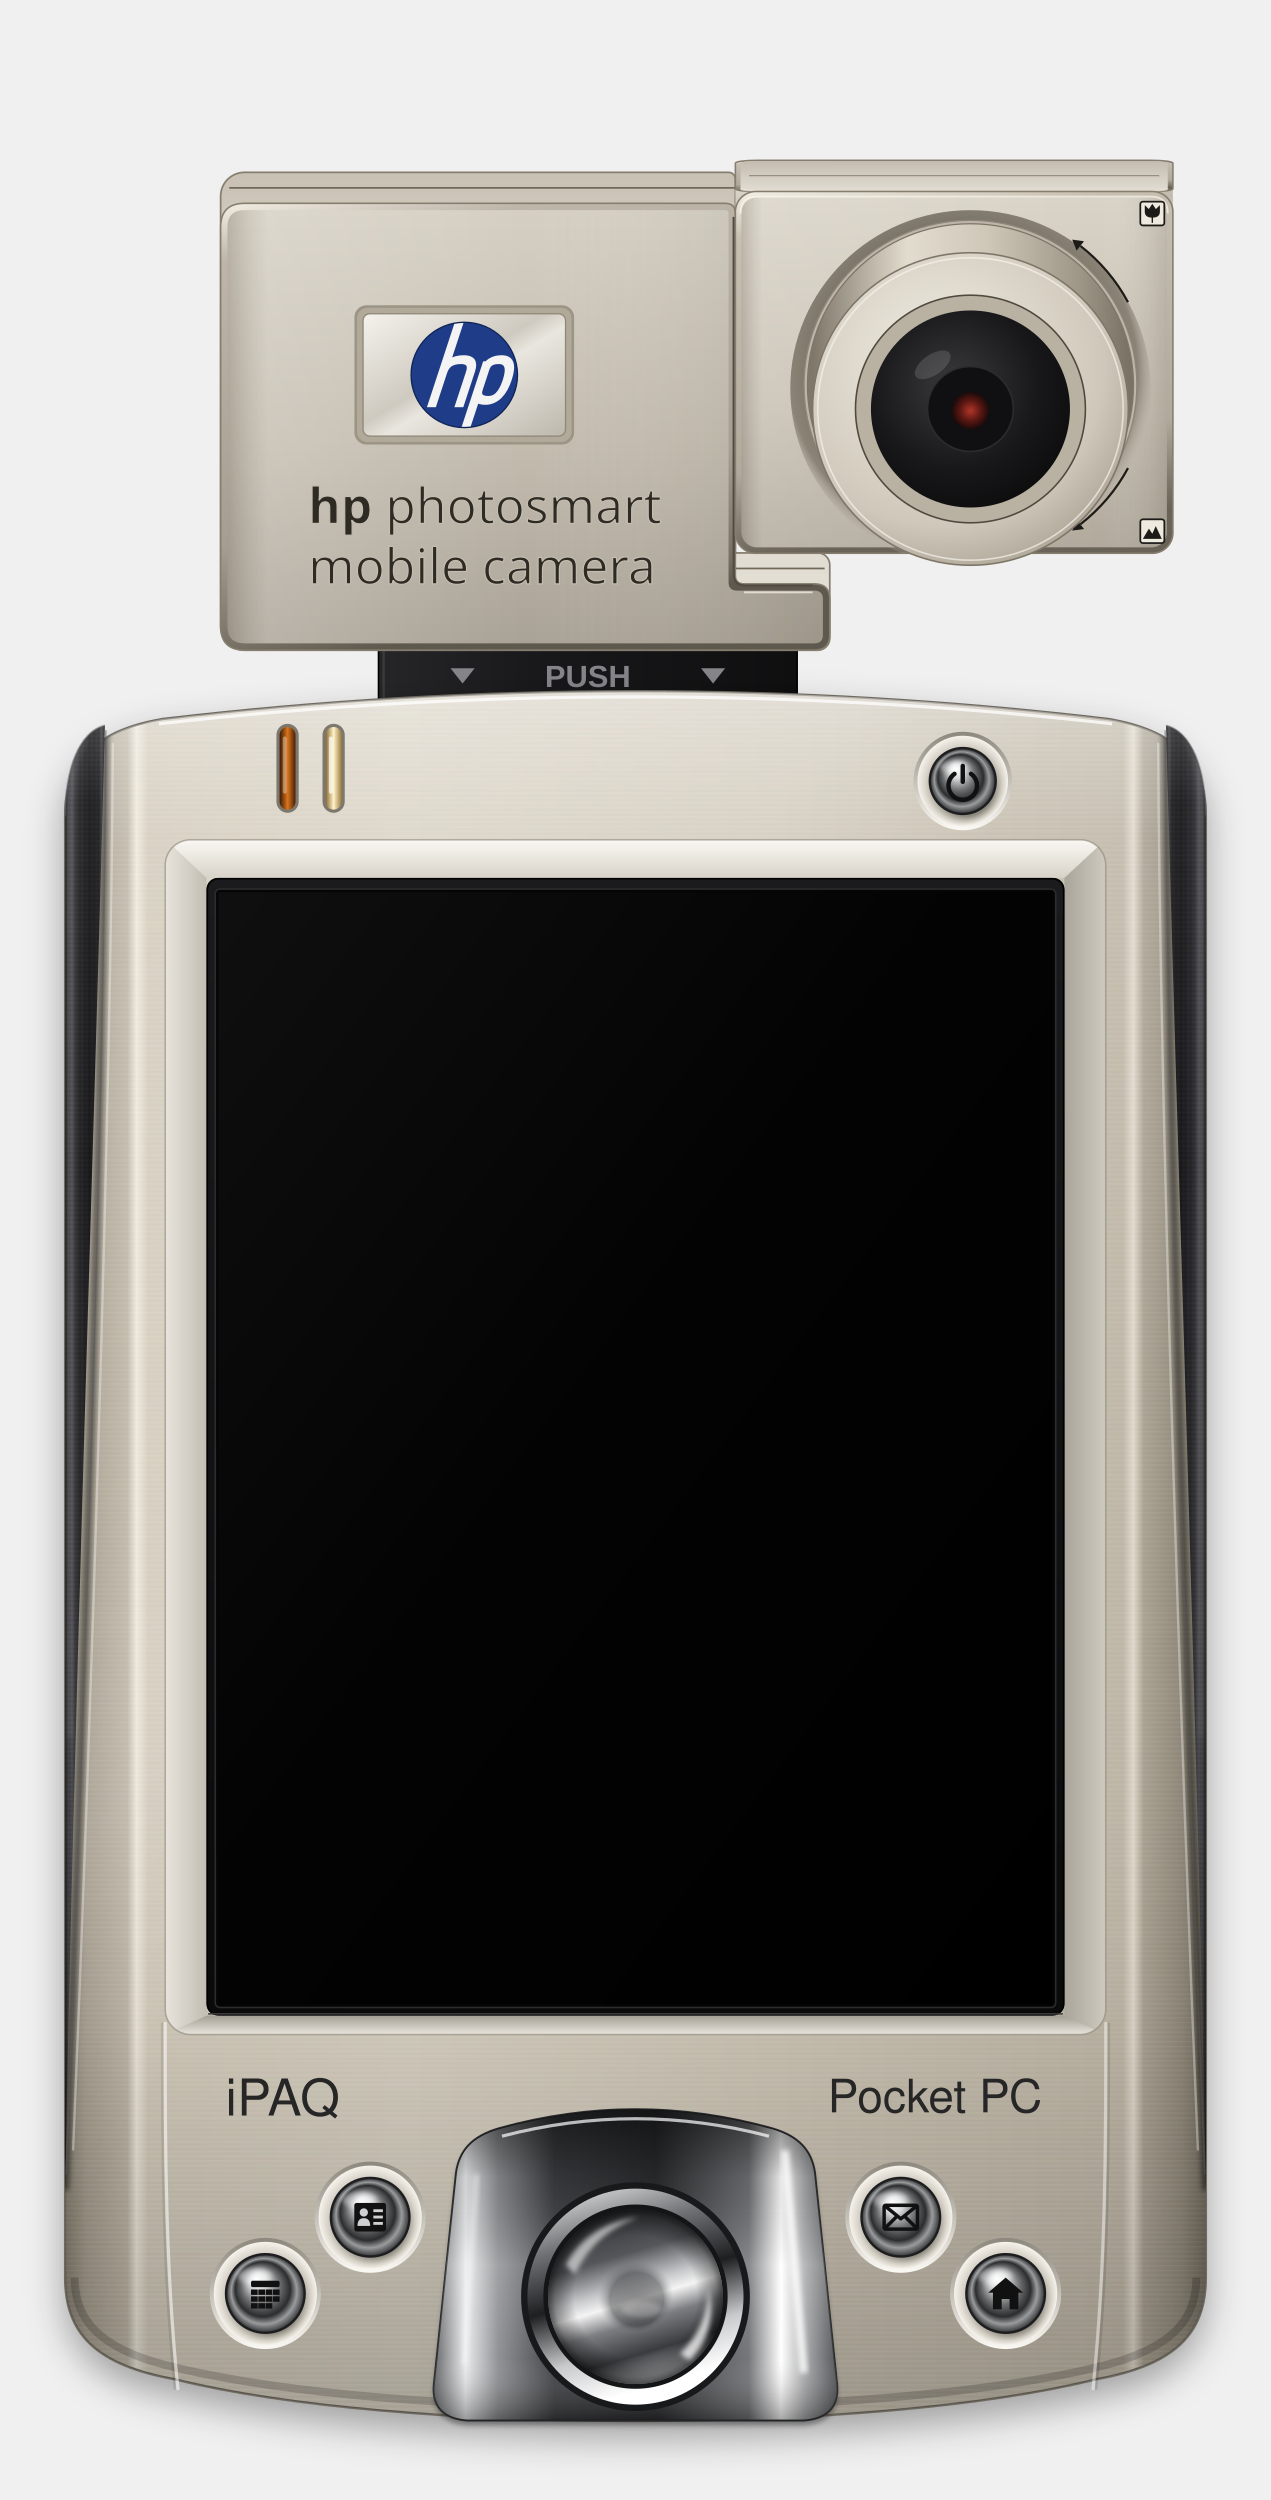
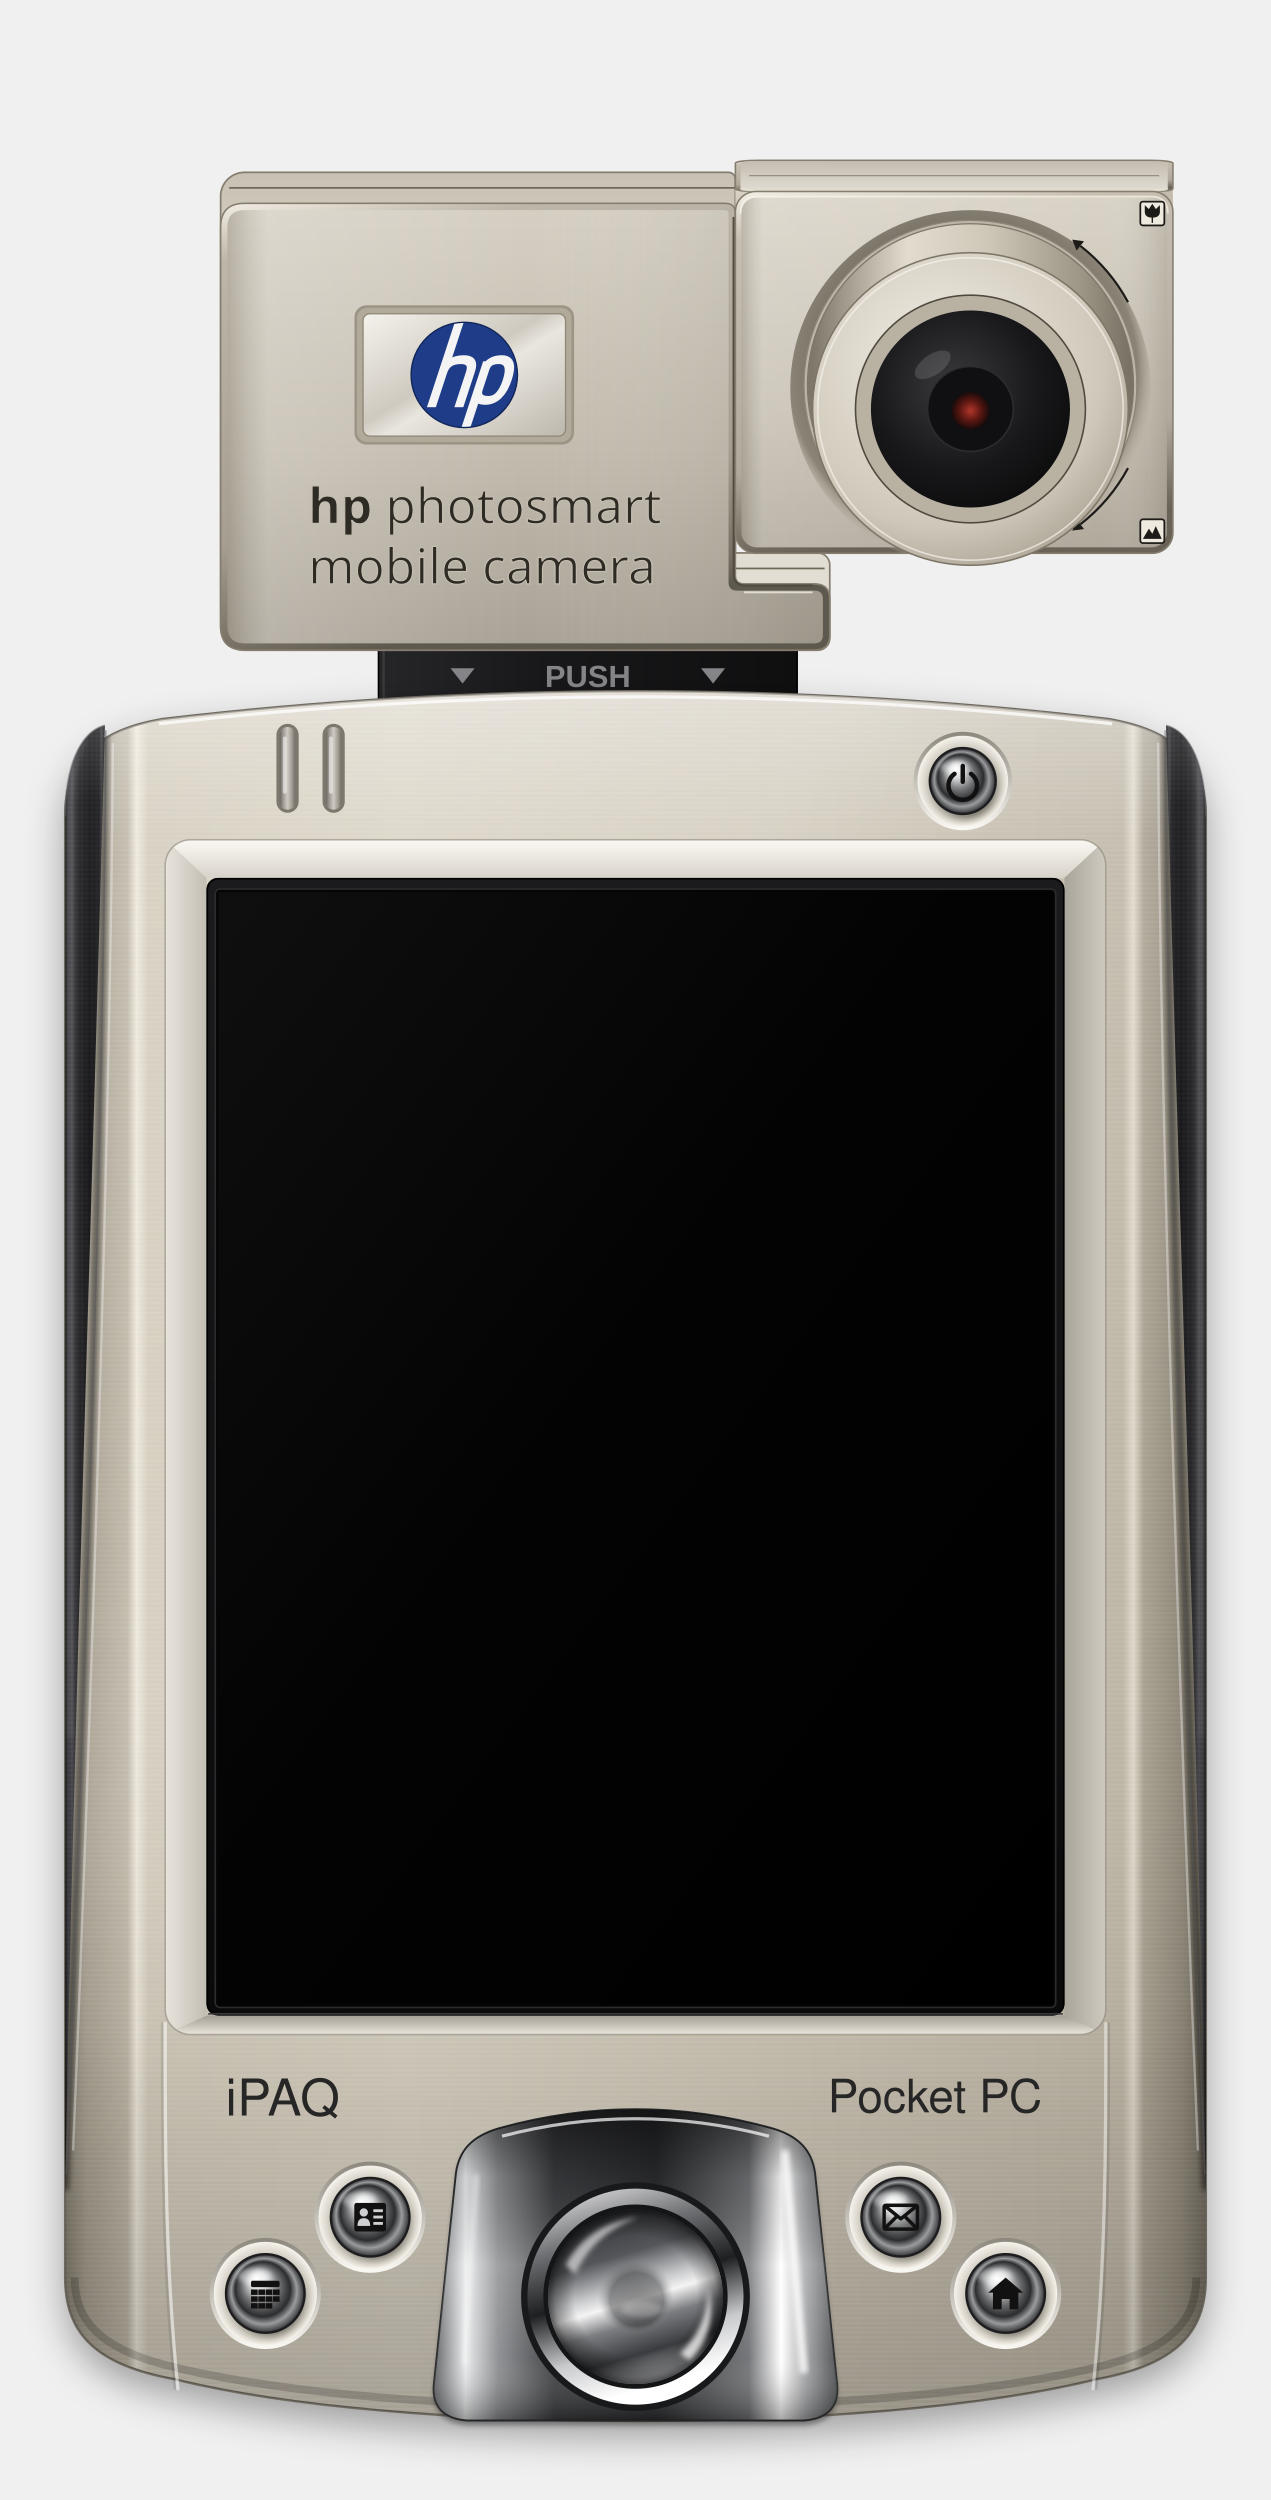
<svg xmlns="http://www.w3.org/2000/svg" viewBox="0 -393.6 800 1573.6" role="img" aria-labelledby="frame-camera-title" data-camera="front">
  <defs>
    <linearGradient id="ip-face-h" x1="0" y1="0" x2="1" y2="0">
      <stop offset="0" stop-color="#7b7467" />
      <stop offset="0.022" stop-color="#a49c8c" />
      <stop offset="0.058" stop-color="#bdb5a5" />
      <stop offset="0.066" stop-color="#ede7da" />
      <stop offset="0.076" stop-color="#d3cbbb" />
      <stop offset="0.3" stop-color="#d8d1c2" />
      <stop offset="0.62" stop-color="#cdc5b5" />
      <stop offset="0.924" stop-color="#bfb7a7" />
      <stop offset="0.933" stop-color="#e0d9cb" />
      <stop offset="0.942" stop-color="#aaa292" />
      <stop offset="0.975" stop-color="#8f8879" />
      <stop offset="1" stop-color="#6a6459" />
    </linearGradient>
    <linearGradient id="ip-face-v" x1="0" y1="0" x2="0" y2="1">
      <stop offset="0" stop-color="#fff" stop-opacity="0.4" />
      <stop offset="0.09" stop-color="#fff" stop-opacity="0.12" />
      <stop offset="0.5" stop-color="#fff" stop-opacity="0" />
      <stop offset="0.78" stop-color="#000" stop-opacity="0.05" />
      <stop offset="1" stop-color="#000" stop-opacity="0.22" />
    </linearGradient>
    <linearGradient id="ip-sheen" x1="0" y1="0" x2="1" y2="1">
      <stop offset="0" stop-color="#fff" stop-opacity="0" />
      <stop offset="0.35" stop-color="#fff" stop-opacity="0.12" />
      <stop offset="0.45" stop-color="#fff" stop-opacity="0" />
      <stop offset="1" stop-color="#fff" stop-opacity="0" />
    </linearGradient>
    <pattern id="ip-brush" width="6" height="3" patternUnits="userSpaceOnUse">
      <rect width="6" height="1" fill="#fff" fill-opacity="0.045" />
      <rect y="2" width="6" height="0.6" fill="#000" fill-opacity="0.018" />
    </pattern>
    <linearGradient id="ip-rail" x1="0" y1="0" x2="1" y2="0">
      <stop offset="0" stop-color="#1a1a1c" />
      <stop offset="0.07" stop-color="#3b3b3f" />
      <stop offset="0.16" stop-color="#4a4a4f" />
      <stop offset="0.32" stop-color="#2a2a2d" />
      <stop offset="0.6" stop-color="#1b1b1d" />
      <stop offset="0.84" stop-color="#202023" />
      <stop offset="0.92" stop-color="#38383c" />
      <stop offset="0.96" stop-color="#2a2a2d" />
      <stop offset="1" stop-color="#0c0c0d" />
    </linearGradient>
    <linearGradient id="ip-rail-r" href="#ip-rail" x1="1" y1="0" x2="0" y2="0" />
    <linearGradient id="ip-rail-v" x1="0" y1="0" x2="0" y2="1">
      <stop offset="0" stop-color="#fff" stop-opacity="0.16" />
      <stop offset="0.05" stop-color="#fff" stop-opacity="0.04" />
      <stop offset="0.3" stop-color="#fff" stop-opacity="0" />
      <stop offset="0.9" stop-color="#000" stop-opacity="0.08" />
      <stop offset="1" stop-color="#000" stop-opacity="0.35" />
    </linearGradient>
    <pattern id="ip-rail-tex" width="3" height="3" patternUnits="userSpaceOnUse">
      <circle cx="0.8" cy="0.8" r="0.55" fill="#fff" fill-opacity="0.05" />
      <circle cx="2.3" cy="2.2" r="0.6" fill="#000" fill-opacity="0.18" />
    </pattern>
    <path id="ip-grip-l" d="M66,63 C50,67 41,90 41,120 V985 C46,700 60,300 66,63 Z" />
    <path id="ip-grip-r" d="M734,63 C750,67 759,90 759,120 V985 C754,700 740,300 734,63 Z" />
    <linearGradient id="ip-bev-top" x1="0" y1="0" x2="0" y2="1">
      <stop offset="0" stop-color="#faf8f3" />
      <stop offset="1" stop-color="#d8d3c9" />
    </linearGradient>
    <linearGradient id="ip-bev-bot" x1="0" y1="0" x2="0" y2="1">
      <stop offset="0" stop-color="#a39e93" />
      <stop offset="1" stop-color="#e9e5dd" />
    </linearGradient>
    <linearGradient id="ip-bev-l" x1="0" y1="0" x2="1" y2="0">
      <stop offset="0" stop-color="#e8e4dc" />
      <stop offset="1" stop-color="#c3beb3" />
    </linearGradient>
    <linearGradient id="ip-bev-r" x1="0" y1="0" x2="1" y2="0">
      <stop offset="0" stop-color="#aaa59a" />
      <stop offset="1" stop-color="#cfcac0" />
    </linearGradient>
    <linearGradient id="ip-bezel" x1="0" y1="0" x2="0" y2="1">
      <stop offset="0" stop-color="#1b1b1d" />
      <stop offset="1" stop-color="#0a0a0b" />
    </linearGradient>
    <linearGradient id="ip-glass" x1="0" y1="0" x2="1" y2="1">
      <stop offset="0" stop-color="#fff" stop-opacity="0.06" />
      <stop offset="0.45" stop-color="#fff" stop-opacity="0.012" />
      <stop offset="1" stop-color="#fff" stop-opacity="0" />
    </linearGradient>
-     <linearGradient id="ip-led-a" x1="0" y1="0" x2="1" y2="0">
-       <stop offset="0" stop-color="#3b1a05" />
-       <stop offset="0.5" stop-color="#d9741c" />
-       <stop offset="1" stop-color="#4a2006" />
-     </linearGradient>
-     <linearGradient id="ip-led-b" x1="0" y1="0" x2="1" y2="0">
-       <stop offset="0" stop-color="#8a6a35" />
-       <stop offset="0.5" stop-color="#fff3c8" />
-       <stop offset="1" stop-color="#9a7a40" />
+     <linearGradient id="ip-led-shade" x1="0" y1="0" x2="1" y2="0">
+       <stop offset="0" stop-color="#000" stop-opacity="0.45" />
+       <stop offset="0.5" stop-color="#fff" stop-opacity="0.3" />
+       <stop offset="1" stop-color="#000" stop-opacity="0.4" />
    </linearGradient>
    <radialGradient id="ip-dish" cx="0.5" cy="0.5" r="0.5" fx="0.6" fy="0.72">
      <stop offset="0.6" stop-color="#8f8a80" />
      <stop offset="0.85" stop-color="#d7d2c8" />
      <stop offset="1" stop-color="#f6f3ec" />
    </radialGradient>
    <linearGradient id="ip-dish-rim" x1="0" y1="0" x2="0" y2="1">
      <stop offset="0" stop-color="#8d887d" />
      <stop offset="1" stop-color="#fbf9f4" />
    </linearGradient>
    <radialGradient id="ip-chrome" cx="0.5" cy="0.5" r="0.5" fx="0.38" fy="0.3">
      <stop offset="0" stop-color="#ffffff" />
      <stop offset="0.22" stop-color="#d9dadb" />
      <stop offset="0.5" stop-color="#6d6e70" />
      <stop offset="0.72" stop-color="#2c2d2f" />
      <stop offset="0.86" stop-color="#9a9b9d" />
      <stop offset="1" stop-color="#404143" />
    </radialGradient>
    <linearGradient id="ip-chrome-ring" x1="0" y1="0" x2="0.3" y2="1">
      <stop offset="0" stop-color="#f4f4f4" />
      <stop offset="0.3" stop-color="#707174" />
      <stop offset="0.55" stop-color="#1e1f21" />
      <stop offset="0.8" stop-color="#c9cacc" />
      <stop offset="1" stop-color="#fff" />
    </linearGradient>
    <linearGradient id="ip-housing" x1="0" y1="0" x2="1" y2="0">
      <stop offset="0" stop-color="#5b5c5f" />
      <stop offset="0.08" stop-color="#e9eaeb" />
      <stop offset="0.16" stop-color="#8c8d90" />
      <stop offset="0.3" stop-color="#3a3b3e" />
      <stop offset="0.55" stop-color="#2a2b2d" />
      <stop offset="0.78" stop-color="#6f7073" />
      <stop offset="0.86" stop-color="#ffffff" />
      <stop offset="0.92" stop-color="#a5a6a8" />
      <stop offset="1" stop-color="#4a4b4e" />
    </linearGradient>
    <linearGradient id="ip-housing-v" x1="0" y1="0" x2="0" y2="1">
      <stop offset="0" stop-color="#000" stop-opacity="0.55" />
      <stop offset="0.22" stop-color="#000" stop-opacity="0.1" />
      <stop offset="0.5" stop-color="#fff" stop-opacity="0.18" />
      <stop offset="0.8" stop-color="#fff" stop-opacity="0.05" />
      <stop offset="1" stop-color="#000" stop-opacity="0.35" />
    </linearGradient>
    <linearGradient id="ip-joy" x1="0.2" y1="0" x2="0.5" y2="1">
      <stop offset="0" stop-color="#2b2c2e" />
      <stop offset="0.3" stop-color="#55565a" />
      <stop offset="0.48" stop-color="#c9cacc" />
      <stop offset="0.56" stop-color="#f4f4f4" />
      <stop offset="0.68" stop-color="#7c7d80" />
      <stop offset="0.85" stop-color="#3a3b3e" />
      <stop offset="1" stop-color="#b6b7b9" />
    </linearGradient>
    <radialGradient id="ip-joy-rim" cx="0.5" cy="0.5" r="0.5">
      <stop offset="0.7" stop-color="#000" stop-opacity="0" />
      <stop offset="0.92" stop-color="#000" stop-opacity="0.35" />
      <stop offset="1" stop-color="#000" stop-opacity="0.6" />
    </radialGradient>
    <radialGradient id="ip-dimple" cx="0.5" cy="0.5" r="0.5" fx="0.55" fy="0.62">
      <stop offset="0" stop-color="#111" />
      <stop offset="0.7" stop-color="#2d2e30" />
      <stop offset="1" stop-color="#8e8f92" stop-opacity="0" />
    </radialGradient>
    <filter id="ip-shadow" x="-10%" y="-10%" width="120%" height="125%">
      <feGaussianBlur in="SourceAlpha" stdDeviation="12" />
      <feOffset dy="10" result="b" />
      <feFlood flood-color="#000" flood-opacity="0.35" />
      <feComposite in2="b" operator="in" />
    </filter>
    <filter id="ip-soft" x="-30%" y="-30%" width="160%" height="160%">
      <feGaussianBlur stdDeviation="1.6" />
    </filter>
    <clipPath id="ip-face-clip">
      <path d="M41,120 C41,84 62,66 102,59 Q400,24 698,59 C738,66 759,84 759,120 V1040 C759,1075 740,1095 690,1104 C550,1139 250,1139 110,1104 C60,1095 41,1075 41,1040 Z" />
    </clipPath>
    <clipPath id="ip-frame-clip">
      <rect x="104" y="135" width="592" height="752" rx="16" />
    </clipPath>
    <g id="ip-dish-btn">
      <circle r="35" fill="url(#ip-dish-rim)" />
      <circle r="32.5" fill="url(#ip-dish)" />
      <circle r="25.5" fill="#1d1d1f" />
      <circle r="24" fill="url(#ip-chrome)" />
      <ellipse cx="-7" cy="-11" rx="11" ry="5" fill="#fff" fill-opacity="0.45" filter="url(#ip-soft)" />
    </g>
  </defs>
  <g id="photosmart-camera" transform="matrix(1.08 0 -0 1.08 138.88 -341.2)" role="img" aria-labelledby="photosmart-t photosmart-d">
    <defs>
      <linearGradient id="photosmart-gBody" x1="0" y1="0" x2="0" y2="1">
        <stop offset="0" stop-color="#d5cfc3" />
        <stop offset=".55" stop-color="#c2bbae" />
        <stop offset="1" stop-color="#a9a296" />
      </linearGradient>
      <linearGradient id="photosmart-gBodyH" x1="0" y1="0" x2="1" y2="0">
        <stop offset="0" stop-color="#6f6858" stop-opacity=".28" />
        <stop offset=".07" stop-color="#fff" stop-opacity=".18" />
        <stop offset=".5" stop-color="#fff" stop-opacity="0" />
        <stop offset="1" stop-color="#5a5446" stop-opacity=".16" />
      </linearGradient>
      <linearGradient id="photosmart-gHead" x1="0" y1="0" x2="0" y2="1">
        <stop offset="0" stop-color="#d9d3c7" />
        <stop offset=".6" stop-color="#c6bfb2" />
        <stop offset="1" stop-color="#b0a99c" />
      </linearGradient>
      <linearGradient id="photosmart-gHeadH" x1="0" y1="0" x2="1" y2="0">
        <stop offset="0" stop-color="#5a5446" stop-opacity=".22" />
        <stop offset=".05" stop-color="#fff" stop-opacity=".15" />
        <stop offset=".85" stop-color="#fff" stop-opacity="0" />
        <stop offset="1" stop-color="#5a5446" stop-opacity=".2" />
      </linearGradient>
      <linearGradient id="photosmart-gTop" x1="0" y1="0" x2="0" y2="1">
        <stop offset="0" stop-color="#c3bcb0" />
        <stop offset="1" stop-color="#e2ddd3" />
      </linearGradient>
      <linearGradient id="photosmart-gTopB" x1="0" y1="0" x2="0" y2="1">
        <stop offset="0" stop-color="#c7c0b3" />
        <stop offset=".25" stop-color="#ddd8cd" />
        <stop offset="1" stop-color="#e4dfd5" />
      </linearGradient>
      <linearGradient id="photosmart-gIpaq" x1="0" y1="0" x2="0" y2="1">
        <stop offset="0" stop-color="#d3d4d1" />
        <stop offset=".15" stop-color="#c3c4c1" />
        <stop offset="1" stop-color="#b3b4b1" />
      </linearGradient>
      <linearGradient id="photosmart-gUnder" x1="0" y1="0" x2="0" y2="1">
        <stop offset="0" stop-color="#a8a090" />
        <stop offset="1" stop-color="#8f8778" />
      </linearGradient>
      <radialGradient id="photosmart-gDish" cx=".7" cy=".45" r=".8">
        <stop offset="0" stop-color="#d3cdc1" />
        <stop offset=".6" stop-color="#c3bcaf" />
        <stop offset="1" stop-color="#9d968a" />
      </radialGradient>
      <linearGradient id="photosmart-gWall" gradientUnits="userSpaceOnUse" x1="345" y1="0" x2="529" y2="0">
        <stop offset="0" stop-color="#7f786a" />
        <stop offset=".3" stop-color="#e2dccf" />
        <stop offset=".55" stop-color="#cfc8b9" />
        <stop offset=".85" stop-color="#9d9586" />
        <stop offset="1" stop-color="#7a7365" />
      </linearGradient>
      <radialGradient id="photosmart-gRing" cx=".4" cy=".35" r=".75">
        <stop offset="0" stop-color="#f1ede4" />
        <stop offset=".7" stop-color="#cfc8ba" />
        <stop offset="1" stop-color="#a59d8e" />
      </radialGradient>
      <radialGradient id="photosmart-gGlass" cx=".42" cy=".38" r=".7">
        <stop offset="0" stop-color="#3a3a3c" />
        <stop offset=".6" stop-color="#18181a" />
        <stop offset="1" stop-color="#0b0b0c" />
      </radialGradient>
      <radialGradient id="photosmart-gPupil" cx=".5" cy=".5" r=".5">
        <stop offset="0" stop-color="#b0362a" />
        <stop offset=".55" stop-color="#5c1712" />
        <stop offset="1" stop-color="#1a0b0a" />
      </radialGradient>
      <linearGradient id="photosmart-gPlate" x1="0" y1="0" x2="1" y2="1">
        <stop offset="0" stop-color="#f4f2ec" />
        <stop offset=".45" stop-color="#cfcac0" />
        <stop offset=".55" stop-color="#e9e6df" />
        <stop offset="1" stop-color="#bdb8ad" />
      </linearGradient>
      <linearGradient id="photosmart-gPlug" x1="0" y1="0" x2="1" y2="0">
        <stop offset="0" stop-color="#262628" />
        <stop offset=".4" stop-color="#18181a" />
        <stop offset="1" stop-color="#0f0f10" />
      </linearGradient>
      <linearGradient id="photosmart-gBodyEdge" x1="0" y1="0" x2=".25" y2="1">
        <stop stop-color="#f3eee4" />
        <stop offset=".12" stop-color="#bdb6a9" />
        <stop offset=".72" stop-color="#a69e90" />
        <stop offset=".94" stop-color="#777064" />
        <stop offset="1" stop-color="#5e594f" />
      </linearGradient>
      <linearGradient id="photosmart-gHeadEdge" x1="0" y1="0" x2=".15" y2="1">
        <stop stop-color="#f4f0e7" />
        <stop offset=".13" stop-color="#c7bfb1" />
        <stop offset=".76" stop-color="#b1a99b" />
        <stop offset="1" stop-color="#696257" />
      </linearGradient>
      <radialGradient id="photosmart-gBarrelSeat" cx=".48" cy=".45" r=".55">
        <stop offset=".72" stop-color="#777165" />
        <stop offset=".88" stop-color="#8a8376" />
        <stop offset="1" stop-color="#c9c2b5" stop-opacity="0" />
      </radialGradient>
      <clipPath id="photosmart-cHead">
        <rect x="300" y="53" width="255" height="213" rx="12" />
      </clipPath>
      <clipPath id="photosmart-cLogo">
        <circle cx="0" cy="0" r="31" />
      </clipPath>
    </defs>
    <g transform="translate(0 2.39) scale(1 0.99)">
      <path id="photosmart-plugFace" d="M92 311H336V663Q336 668 331 668H135L103 636V564L92 554Z" fill="url(#photosmart-gPlug)" stroke="#000" stroke-width="1" vector-effect="non-scaling-stroke" />
      <path d="M95 323V552" stroke="#3b3b3e" stroke-width="1.4" vector-effect="non-scaling-stroke" />
      <g fill="#86868a">
        <path d="M134 342h14l-7 9z" />
        <path d="M280 342h14l-7 9z" />
      </g>
      <text data-in="photosmart-plugFace" x="214" y="353" text-anchor="middle" font-family="'Arial Narrow', 'Helvetica Neue', Arial, sans-serif" font-weight="bold" font-size="18" fill="#86868a" textLength="62" lengthAdjust="spacingAndGlyphs">PUSH</text>
      <text data-in="photosmart-plugFace" x="135" y="428" font-family="Futura, 'Century Gothic', 'Avenir Next', 'Trebuchet MS', sans-serif" font-size="44" fill="#d6d6d6" textLength="162" lengthAdjust="spacingAndGlyphs">1.3 MP</text>
      <rect x="131.5" y="449.5" width="170" height="3.2" fill="#3f55b5" />
      <text data-in="photosmart-plugFace" x="156" y="504" font-family="Futura, 'Century Gothic', 'Avenir Next', 'Trebuchet MS', sans-serif" font-size="31" fill="#cfcfcf" textLength="135" lengthAdjust="spacingAndGlyphs">4x digital</text>
      <text data-in="photosmart-plugFace" x="212" y="538" font-family="Futura, 'Century Gothic', 'Avenir Next', 'Trebuchet MS', sans-serif" font-size="31" fill="#cfcfcf" textLength="69" lengthAdjust="spacingAndGlyphs">zoom</text>
      <text data-in="photosmart-plugFace" x="233" y="641" font-family="'Arial Black', 'Helvetica Neue', Arial, sans-serif" font-weight="900" font-style="italic" font-size="27" fill="#ededed" textLength="62" lengthAdjust="spacingAndGlyphs">SD</text>
      <path d="M297 626q8 3 6 9" fill="none" stroke="#ededed" stroke-width="2.4" />
    </g>
    <path d="M0 65.79A14 13.86 0 0 1 14 51.92L296 51.92A4 3.96 0 0 1 300 55.88L300 273.74L348 273.74A7 6.93 0 0 1 355 280.67L355 323.52A7 6.93 0 0 1 348 330.46L14 330.46A14 13.86 0 0 1 0 316.59Z" fill="url(#photosmart-gTopB)" stroke="#857d6d" stroke-width="1" />
    <path d="M5 60.97L300 60.97M300 282.79L352 282.79" stroke="#6f6858" stroke-width="1" fill="none" />
    <g transform="translate(0 10.6) scale(1 0.99)">
      <path id="photosmart-bodyFace" d="M14 60H294Q300 60 300 66V279Q300 284 305 284H346Q355 284 355 293V314Q355 323 346 323H14Q0 323 0 309V74Q0 60 14 60Z" fill="url(#photosmart-gBodyEdge)" stroke="#857d6d" stroke-width="1" vector-effect="non-scaling-stroke" />
      <path d="M14 64H294Q296 64 296 66V283Q296 288 301 288H346Q351 288 351 293V314Q351 319 346 319H14Q4 319 4 309V74Q4 64 14 64Z" fill="url(#photosmart-gBody)" />
      <path d="M14 64H294Q296 64 296 66V283Q296 288 301 288H346Q351 288 351 293V314Q351 319 346 319H14Q4 319 4 309V74Q4 64 14 64Z" fill="url(#photosmart-gBodyH)" />
      <path d="M299 68V278Q299 285 306 285H345" fill="none" stroke="#514b42" stroke-width="1.4" vector-effect="non-scaling-stroke" />
      <path d="M305 289H345" stroke="#f3eee4" stroke-opacity=".75" stroke-width="1.2" vector-effect="non-scaling-stroke" />
      <rect id="photosmart-bodyTextArea" x="0" y="60" width="300" height="263" fill="none" />
      <rect x="78" y="120" width="128" height="82" rx="7" fill="#9c9484" />
      <rect x="79.5" y="121.5" width="125" height="79" rx="6" fill="#b1a999" />
      <rect x="83" y="125" width="118" height="72" rx="4" fill="url(#photosmart-gPlate)" stroke="#8e8676" stroke-width=".8" vector-effect="non-scaling-stroke" />
      <g transform="translate(142 161)">
        <circle r="31" fill="#1f3c88" />
        <g clip-path="url(#photosmart-cLogo)">
          <g transform="skewX(-18)" fill="none" stroke="#f4f4f4" stroke-width="5.2" stroke-linecap="butt">
            <path d="M-13 -34V19M-13 -1Q-13 -9 -4 -9Q3 -9 3 -2V19" />
            <path d="M11 -8V36M11 -3Q11 -9 18 -9Q26 -9 26 3Q26 15 18 15Q11 15 11 9" />
          </g>
        </g>
        <circle r="31" fill="none" stroke="#0f2457" stroke-width=".8" />
      </g>
      <text data-in="photosmart-bodyTextArea" x="51" y="248.4" font-family="Futura, 'Century Gothic', 'Avenir Next', 'Trebuchet MS', sans-serif" font-size="29" fill="#2e2b25" stroke="#c4bdb0" stroke-width=".7" textLength="201" lengthAdjust="spacingAndGlyphs">
        <tspan font-weight="bold">hp</tspan> photosmart</text>
      <text data-in="photosmart-bodyTextArea" x="51" y="284" font-family="Futura, 'Century Gothic', 'Avenir Next', 'Trebuchet MS', sans-serif" font-size="29" fill="#2e2b25" stroke="#c4bdb0" stroke-width=".7" textLength="214" lengthAdjust="spacingAndGlyphs">mobile camera</text>
    </g>
    <g id="photosmart-headAssembly">
      <rect id="photosmart-head-core" x="300" y="44.99" width="255" height="229.02" rx="12" ry="13.55" fill="url(#photosmart-gHeadEdge)" />
      <g transform="translate(0 54.04) scale(1 0.14)">
        <rect x="300" y="-65.0" width="255" height="130" rx="12" fill="url(#photosmart-gHeadEdge)" stroke="#857d6d" stroke-width="1" vector-effect="non-scaling-stroke" />
        <rect x="303" y="-62.0" width="249" height="124" rx="9" fill="url(#photosmart-gTop)" />
        <path d="M308 0H547" stroke="#5f584a" stroke-width=".85" vector-effect="non-scaling-stroke" />
        <path d="M308 1.5H547" stroke="#e8e2d7" stroke-opacity=".65" stroke-width=".8" vector-effect="non-scaling-stroke" />
        <path d="M303 52.0Q303 62.0 313 62.0H542Q552 62.0 552 52.0" fill="none" stroke="#f5f0e6" stroke-opacity=".6" stroke-width="1" vector-effect="non-scaling-stroke" />
        <rect x="300" y="-65" width="255" height="130" rx="12" fill="#000" opacity="0" />
      </g>
      <g transform="translate(0 10.6) scale(1 0.99)">
        <rect x="300" y="53" width="255" height="213" rx="12" fill="url(#photosmart-gHeadEdge)" stroke="#857d6d" stroke-width="1" vector-effect="non-scaling-stroke" />
        <rect x="303.5" y="56.5" width="248" height="206" rx="9" fill="url(#photosmart-gHead)" />
        <rect x="303.5" y="56.5" width="248" height="206" rx="9" fill="url(#photosmart-gHeadH)" />
        <g clip-path="url(#photosmart-cHead)">
          <circle cx="437" cy="169" r="105" fill="url(#photosmart-gBarrelSeat)" />
          <circle cx="437" cy="167" r="97" fill="#bdb5a7" stroke="#8c8578" stroke-width=".8" vector-effect="non-scaling-stroke" />
        </g>
        <path d="M303 66Q303 56 313 56H542Q552 56 552 66" fill="none" stroke="#faf5eb" stroke-opacity=".7" stroke-width="1.2" vector-effect="non-scaling-stroke" />
        <g fill="none" stroke="#1d1b17" stroke-width="1.3" vector-effect="non-scaling-stroke">
          <path d="M528.83 118.17A104 104 0 0 0 501.03 85.05" />
          <path d="M528.83 215.83A104 104 0 0 1 501.03 248.95" />
        </g>
        <g fill="#1d1b17">
          <path d="M496.3 81.35L503.18 82.29L498.87 87.8Z" />
          <path d="M496.3 252.65L498.87 246.2L503.18 251.71Z" />
        </g>
        <g transform="translate(543 66)">
          <rect x="-7" y="-7" width="14" height="14" rx="1.5" fill="#efeae0" stroke="#1d1b17" stroke-width="1.1" vector-effect="non-scaling-stroke" />
          <path d="M-4 -4l2 2l2-3l2 3l2-2v3q0 3-4 3q-4 0-4-3z M0 2v3.5" fill="#1d1b17" stroke="#1d1b17" stroke-width=".8" />
        </g>
        <g transform="translate(543 253)">
          <rect x="-7" y="-7" width="14" height="14" rx="1.5" fill="#efeae0" stroke="#1d1b17" stroke-width="1.1" vector-effect="non-scaling-stroke" />
          <path d="M-5.5 4.5l3.5-6l2 3l2-4.5l3.5 7.5z" fill="#1d1b17" />
        </g>
        <rect x="300" y="53" width="255" height="213" rx="12" fill="#000" opacity="0" />
      </g>
      <g transform="translate(0 10.6) scale(1 0.99)">
        <circle cx="437" cy="167" r="95" fill="url(#photosmart-gWall)" stroke="#7d7667" stroke-width=".8" vector-effect="non-scaling-stroke" />
      </g>
      <g transform="translate(0 11.16) scale(1 0.99)">
        <ellipse cx="437" cy="167" rx="92" ry="92" fill="url(#photosmart-gWall)" />
      </g>
      <g transform="translate(0 166.93) scale(1 0.14)">
        <rect x="345" y="65" width="184" height="100" fill="url(#photosmart-gWall)" />
      </g>
      <g transform="translate(0 24.52) scale(1 0.99)">
        <circle cx="437" cy="167" r="92" fill="url(#photosmart-gRing)" stroke="#7d7667" stroke-width="1" vector-effect="non-scaling-stroke" />
        <circle cx="437" cy="167" r="89" fill="none" stroke="#f6f3ec" stroke-width="1" vector-effect="non-scaling-stroke" opacity=".7" />
        <circle cx="437" cy="167" r="67" fill="#b9b2a3" stroke="#4f493e" stroke-width="1" vector-effect="non-scaling-stroke" />
        <circle cx="437" cy="167" r="58" fill="url(#photosmart-gGlass)" />
        <circle cx="437" cy="167" r="25" fill="#101012" stroke="#2c2c2f" stroke-width="1" vector-effect="non-scaling-stroke" />
        <circle cx="437" cy="168" r="11" fill="url(#photosmart-gPupil)" />
        <ellipse cx="415" cy="141" rx="12" ry="6" fill="#fff" opacity=".13" transform="rotate(-35 415 141)" />
      </g>
    </g>
  </g>
  <path id="shadow" d="M41,120 C41,84 62,66 102,59 Q400,24 698,59 C738,66 759,84 759,120 V1040 C759,1075 740,1095 690,1104 C550,1139 250,1139 110,1104 C60,1095 41,1075 41,1040 Z" fill="#000" filter="url(#ip-shadow)" />
  <g id="device">
    <g id="face">
      <path id="face-base" d="M41,120 C41,84 62,66 102,59 Q400,24 698,59 C738,66 759,84 759,120 V1040 C759,1075 740,1095 690,1104 C550,1139 250,1139 110,1104 C60,1095 41,1075 41,1040 Z" fill="url(#ip-face-h)" stroke="#6f6a60" stroke-width="1.5" />
      <g clip-path="url(#ip-face-clip)">
        <rect x="41" y="30" width="718" height="1096" fill="url(#ip-face-v)" />
        <rect x="41" y="30" width="718" height="1096" fill="url(#ip-brush)" />
        <rect x="41" y="30" width="718" height="1096" fill="url(#ip-sheen)" />
        <path d="M100,62 Q400,28 700,62" fill="none" stroke="#fff" stroke-opacity="0.75" stroke-width="2" />
        <path d="M47,1040 C47,1068 64,1086 112,1097 C250,1130 550,1130 688,1097 C736,1086 753,1068 753,1040" fill="none" stroke="#000" stroke-opacity="0.18" stroke-width="5" />
      </g>
    </g>
    <g id="rails">
      <g id="rail-groove" clip-path="url(#ip-face-clip)" fill="none">
        <path d="M66,67 C65,300 52,700 41,985 M734,67 C735,300 748,700 759,985" stroke="#000" stroke-opacity="0.45" stroke-width="5" filter="url(#ip-soft)" />
        <path d="M71,74 C70,300 57,700 46,960 M729,74 C730,300 743,700 754,960" stroke="#fff" stroke-opacity="0.35" stroke-width="1.5" />
      </g>
      <g id="grip-left">
        <use href="#ip-grip-l" fill="url(#ip-rail)" />
        <use href="#ip-grip-l" fill="url(#ip-rail-v)" />
        <use href="#ip-grip-l" fill="url(#ip-rail-tex)" />
        <path d="M54,72 C47,80 44,100 44,120 V700" fill="none" stroke="#fff" stroke-opacity="0.1" stroke-width="3" filter="url(#ip-soft)" />
        <path d="M66.6,66 C65.6,300 52.6,700 41.6,975" fill="none" stroke="#5a5a5f" stroke-opacity="0.55" stroke-width="1" />
        <path d="M66,63 C50,67 41,90 41,120" fill="none" stroke="#6a6a6f" stroke-opacity="0.5" stroke-width="1.2" />
      </g>
      <g id="grip-right">
        <use href="#ip-grip-r" fill="url(#ip-rail-r)" />
        <use href="#ip-grip-r" fill="url(#ip-rail-v)" />
        <use href="#ip-grip-r" fill="url(#ip-rail-tex)" />
        <path d="M746,72 C753,80 756,100 756,120 V700" fill="none" stroke="#fff" stroke-opacity="0.08" stroke-width="3" filter="url(#ip-soft)" />
        <path d="M733.4,66 C734.4,300 747.4,700 758.4,975" fill="none" stroke="#5a5a5f" stroke-opacity="0.45" stroke-width="1" />
        <path d="M734,63 C750,67 759,90 759,120" fill="none" stroke="#6a6a6f" stroke-opacity="0.4" stroke-width="1.2" />
      </g>
    </g>
    <g id="leds">
      <rect x="174" y="62" width="14" height="56" rx="7" fill="#7d786d" />
-       <rect x="176" y="64" width="10" height="52" rx="5" fill="url(#ip-led-a)" />
+       <rect id="led-bluetooth" aria-label="Bluetooth indicator" x="176" y="64" width="10" height="52" rx="5" fill="#b8b2a5" />
      <rect x="203" y="62" width="14" height="56" rx="7" fill="#7d786d" />
-       <rect x="205" y="64" width="10" height="52" rx="5" fill="url(#ip-led-b)" />
-       <rect x="178" y="70" width="2.5" height="36" rx="1.2" fill="#fff" fill-opacity="0.35" />
-       <rect x="207" y="70" width="2.5" height="36" rx="1.2" fill="#fff" fill-opacity="0.7" />
+       <rect id="led-power" aria-label="Power and charge indicator" x="205" y="64" width="10" height="52" rx="5" fill="#b8b2a5" />
+       <g pointer-events="none">
+         <rect x="176" y="64" width="10" height="52" rx="5" fill="url(#ip-led-shade)" />
+         <rect x="205" y="64" width="10" height="52" rx="5" fill="url(#ip-led-shade)" />
+         <rect x="178" y="70" width="2.5" height="36" rx="1.2" fill="#fff" fill-opacity="0.5" />
+         <rect x="207" y="70" width="2.5" height="36" rx="1.2" fill="#fff" fill-opacity="0.5" />
+       </g>
    </g>
    <g id="power" transform="translate(606,98)">
      <circle r="31" fill="url(#ip-dish-rim)" />
      <circle r="28.5" fill="url(#ip-dish)" />
      <circle r="21.5" fill="#1d1d1f" />
      <circle r="20" fill="url(#ip-chrome)" />
      <ellipse cx="-6" cy="-9" rx="9" ry="4" fill="#fff" fill-opacity="0.45" filter="url(#ip-soft)" />
      <path d="M-5.2,-6.5 A9,9 0 1 0 5.2,-6.5" fill="none" stroke="#111" stroke-width="2.8" stroke-linecap="round" transform="translate(0,2)" />
      <line x1="0" y1="-9.5" x2="0" y2="0.5" stroke="#111" stroke-width="2.8" stroke-linecap="round" />
    </g>
    <g id="frame">
      <g clip-path="url(#ip-frame-clip)">
        <polygon points="104,135 696,135 670,159 130,159" fill="url(#ip-bev-top)" />
        <polygon points="104,887 696,887 670,875 130,875" fill="url(#ip-bev-bot)" />
        <polygon points="104,135 130,159 130,875 104,887" fill="url(#ip-bev-l)" />
        <polygon points="696,135 670,159 670,875 696,887" fill="url(#ip-bev-r)" />
      </g>
      <rect x="104" y="135" width="592" height="752" rx="16" fill="none" stroke="#8a8579" stroke-opacity="0.6" stroke-width="1" />
      <rect id="bezel" x="130" y="159" width="540" height="716" rx="7" fill="url(#ip-bezel)" />
      <rect x="130.5" y="159.5" width="539" height="715" rx="7" fill="none" stroke="#000" stroke-width="1" />
      <rect x="135.5" y="166" width="529" height="704" rx="3" fill="#050506" stroke="#2c2c2e" stroke-width="1" />
      <rect id="screen" x="137.5" y="168" width="525" height="700" fill="#000" />
      <rect id="glass" x="137.5" y="168" width="525" height="700" fill="url(#ip-glass)" pointer-events="none" />
      <path d="M131,874 H669" stroke="#3a3a3d" stroke-width="1" />
    </g>
    <g id="creases" fill="none" stroke-linecap="round">
      <path d="M104,880 C104,960 104,1030 112,1110" stroke="#fff" stroke-opacity="0.55" stroke-width="2" />
      <path d="M102,880 C102,960 102,1030 110,1110" stroke="#000" stroke-opacity="0.1" stroke-width="1.5" />
      <path d="M696,880 C696,960 696,1030 688,1110" stroke="#fff" stroke-opacity="0.45" stroke-width="2" />
      <path d="M698,880 C698,960 698,1030 690,1110" stroke="#000" stroke-opacity="0.12" stroke-width="1.5" />
    </g>
    <g id="wordmarks" fill="#262626" font-family="'Helvetica Neue',Helvetica,Arial,sans-serif">
      <text x="142" y="938" font-size="32" font-weight="500" letter-spacing="0.2">iPAQ</text>
      <text x="656" y="936" font-size="29" font-weight="500" text-anchor="end">Pocket PC</text>
    </g>
    <g id="app-buttons">
      <g id="btn-calendar" transform="translate(167,1050)">
        <use href="#ip-dish-btn" />
        <g fill="#111" transform="translate(-9,-8)">
          <rect width="18" height="4" rx="1" />
          <rect y="5.5" width="4.2" height="3.4" />
          <rect x="4.6" y="5.5" width="4.2" height="3.4" />
          <rect x="9.2" y="5.5" width="4.2" height="3.4" />
          <rect x="13.8" y="5.5" width="4.2" height="3.4" />
          <rect y="9.8" width="4.2" height="3.4" />
          <rect x="4.6" y="9.8" width="4.2" height="3.4" />
          <rect x="9.2" y="9.8" width="4.2" height="3.4" />
          <rect x="13.8" y="9.8" width="4.2" height="3.4" />
          <rect y="14.1" width="4.2" height="3.4" />
          <rect x="4.6" y="14.1" width="4.2" height="3.4" />
          <rect x="9.2" y="14.1" width="4.2" height="3.4" />
        </g>
      </g>
      <g id="btn-contacts" transform="translate(233,1002)">
        <use href="#ip-dish-btn" />
        <g transform="translate(-10,-9)">
          <rect width="20" height="18" rx="1.5" fill="#111" />
          <circle cx="6" cy="6" r="2.6" fill="#cfd0d2" />
          <path d="M2,14.5 Q2,9.6 6,9.6 Q10,9.6 10,14.5 Z" fill="#cfd0d2" />
          <rect x="12" y="4" width="6" height="1.8" fill="#cfd0d2" />
          <rect x="12" y="8" width="6" height="1.8" fill="#cfd0d2" />
          <rect x="12" y="12" width="6" height="1.8" fill="#cfd0d2" />
        </g>
      </g>
      <g id="btn-mail" transform="translate(567,1002)">
        <use href="#ip-dish-btn" />
        <g transform="translate(-10.5,-7.5)" fill="none" stroke="#111" stroke-width="2.2" stroke-linejoin="round">
          <rect width="21" height="15" rx="1" />
          <path d="M0,0 L10.5,8.5 L21,0 M0,15 L8,7 M21,15 L13,7" />
        </g>
      </g>
      <g id="btn-home" transform="translate(633,1050)">
        <use href="#ip-dish-btn" />
        <g transform="translate(-10,-10)" fill="#111">
          <path d="M10,0 L21,9.5 H18 V20 H12.5 V13.5 H7.5 V20 H2 V9.5 H-1 Z" />
        </g>
      </g>
    </g>
    <g id="navpad">
      <path id="housing-shadow" d="M314,946 Q400,922 486,946 C503,951 511,960 513,974 L527,1108 C528,1122 520,1129 506,1130 H294 C280,1129 272,1122 273,1108 L287,974 C289,960 297,951 314,946 Z" fill="#000" fill-opacity="0.35" filter="url(#ip-soft)" transform="translate(0,3)" />
      <path id="housing" d="M314,946 Q400,922 486,946 C503,951 511,960 513,974 L527,1108 C528,1122 520,1129 506,1130 H294 C280,1129 272,1122 273,1108 L287,974 C289,960 297,951 314,946 Z" fill="url(#ip-housing)" stroke="#2a2b2d" stroke-width="1.2" />
      <path d="M314,946 Q400,922 486,946 C503,951 511,960 513,974 L527,1108 C528,1122 520,1129 506,1130 H294 C280,1129 272,1122 273,1108 L287,974 C289,960 297,951 314,946 Z" fill="url(#ip-housing-v)" />
      <path d="M316,951 Q400,929 484,951" fill="none" stroke="#fff" stroke-opacity="0.7" stroke-width="2" />
      <path d="M494,960 L506,1100" stroke="#fff" stroke-opacity="0.8" stroke-width="5" filter="url(#ip-soft)" />
      <path d="M300,975 L292,1095" stroke="#fff" stroke-opacity="0.45" stroke-width="3" filter="url(#ip-soft)" />
      <g id="joystick" transform="translate(400,1052)">
        <circle r="72" fill="#18191b" />
        <circle r="68" fill="url(#ip-chrome-ring)" />
        <circle r="58" fill="#141516" />
        <circle r="55" fill="url(#ip-joy)" />
        <circle r="55" fill="url(#ip-joy-rim)" />
        <path d="M-44,-20 Q-30,-46 2,-50 Q-26,-40 -38,-14 Z" fill="#fff" fill-opacity="0.6" filter="url(#ip-soft)" />
        <path d="M28,36 Q46,18 46,-6 Q52,22 34,40 Z" fill="#fff" fill-opacity="0.75" filter="url(#ip-soft)" />
        <circle r="24" fill="url(#ip-dimple)" fill-opacity="0.45" />
        <ellipse cx="4" cy="8" rx="13" ry="5" fill="#fff" fill-opacity="0.25" filter="url(#ip-soft)" />
      </g>
    </g>
  </g>
</svg>
